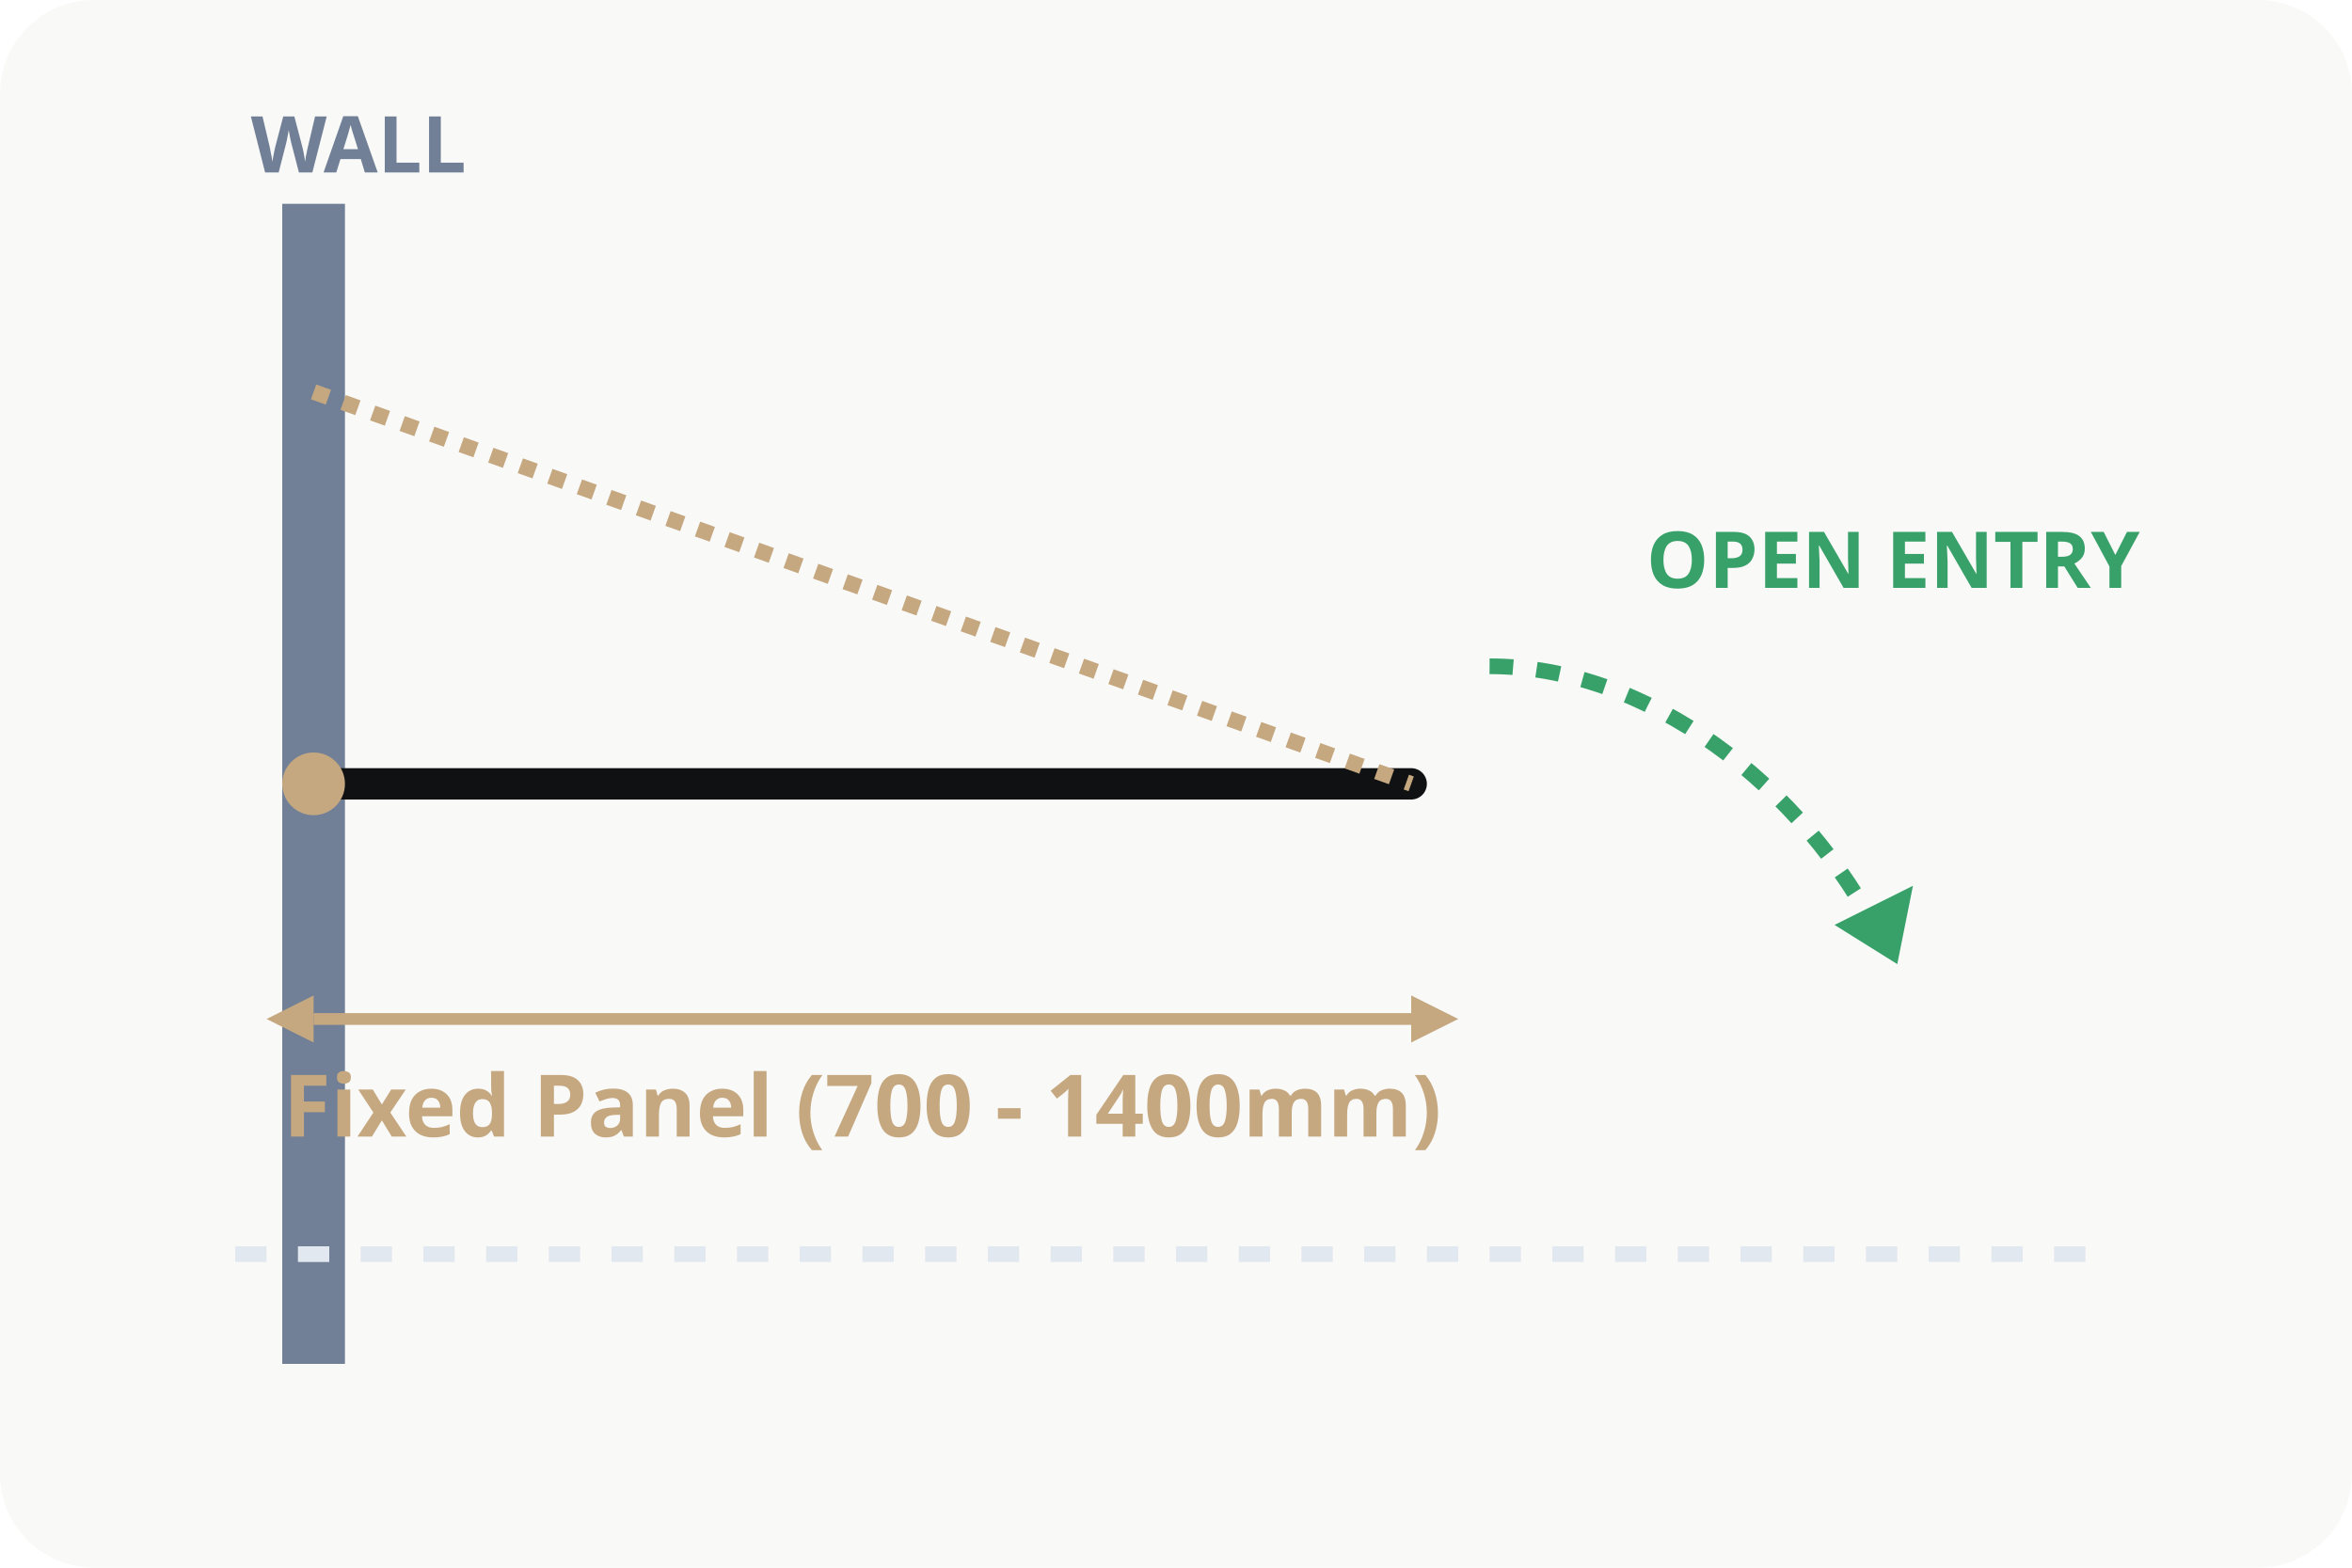
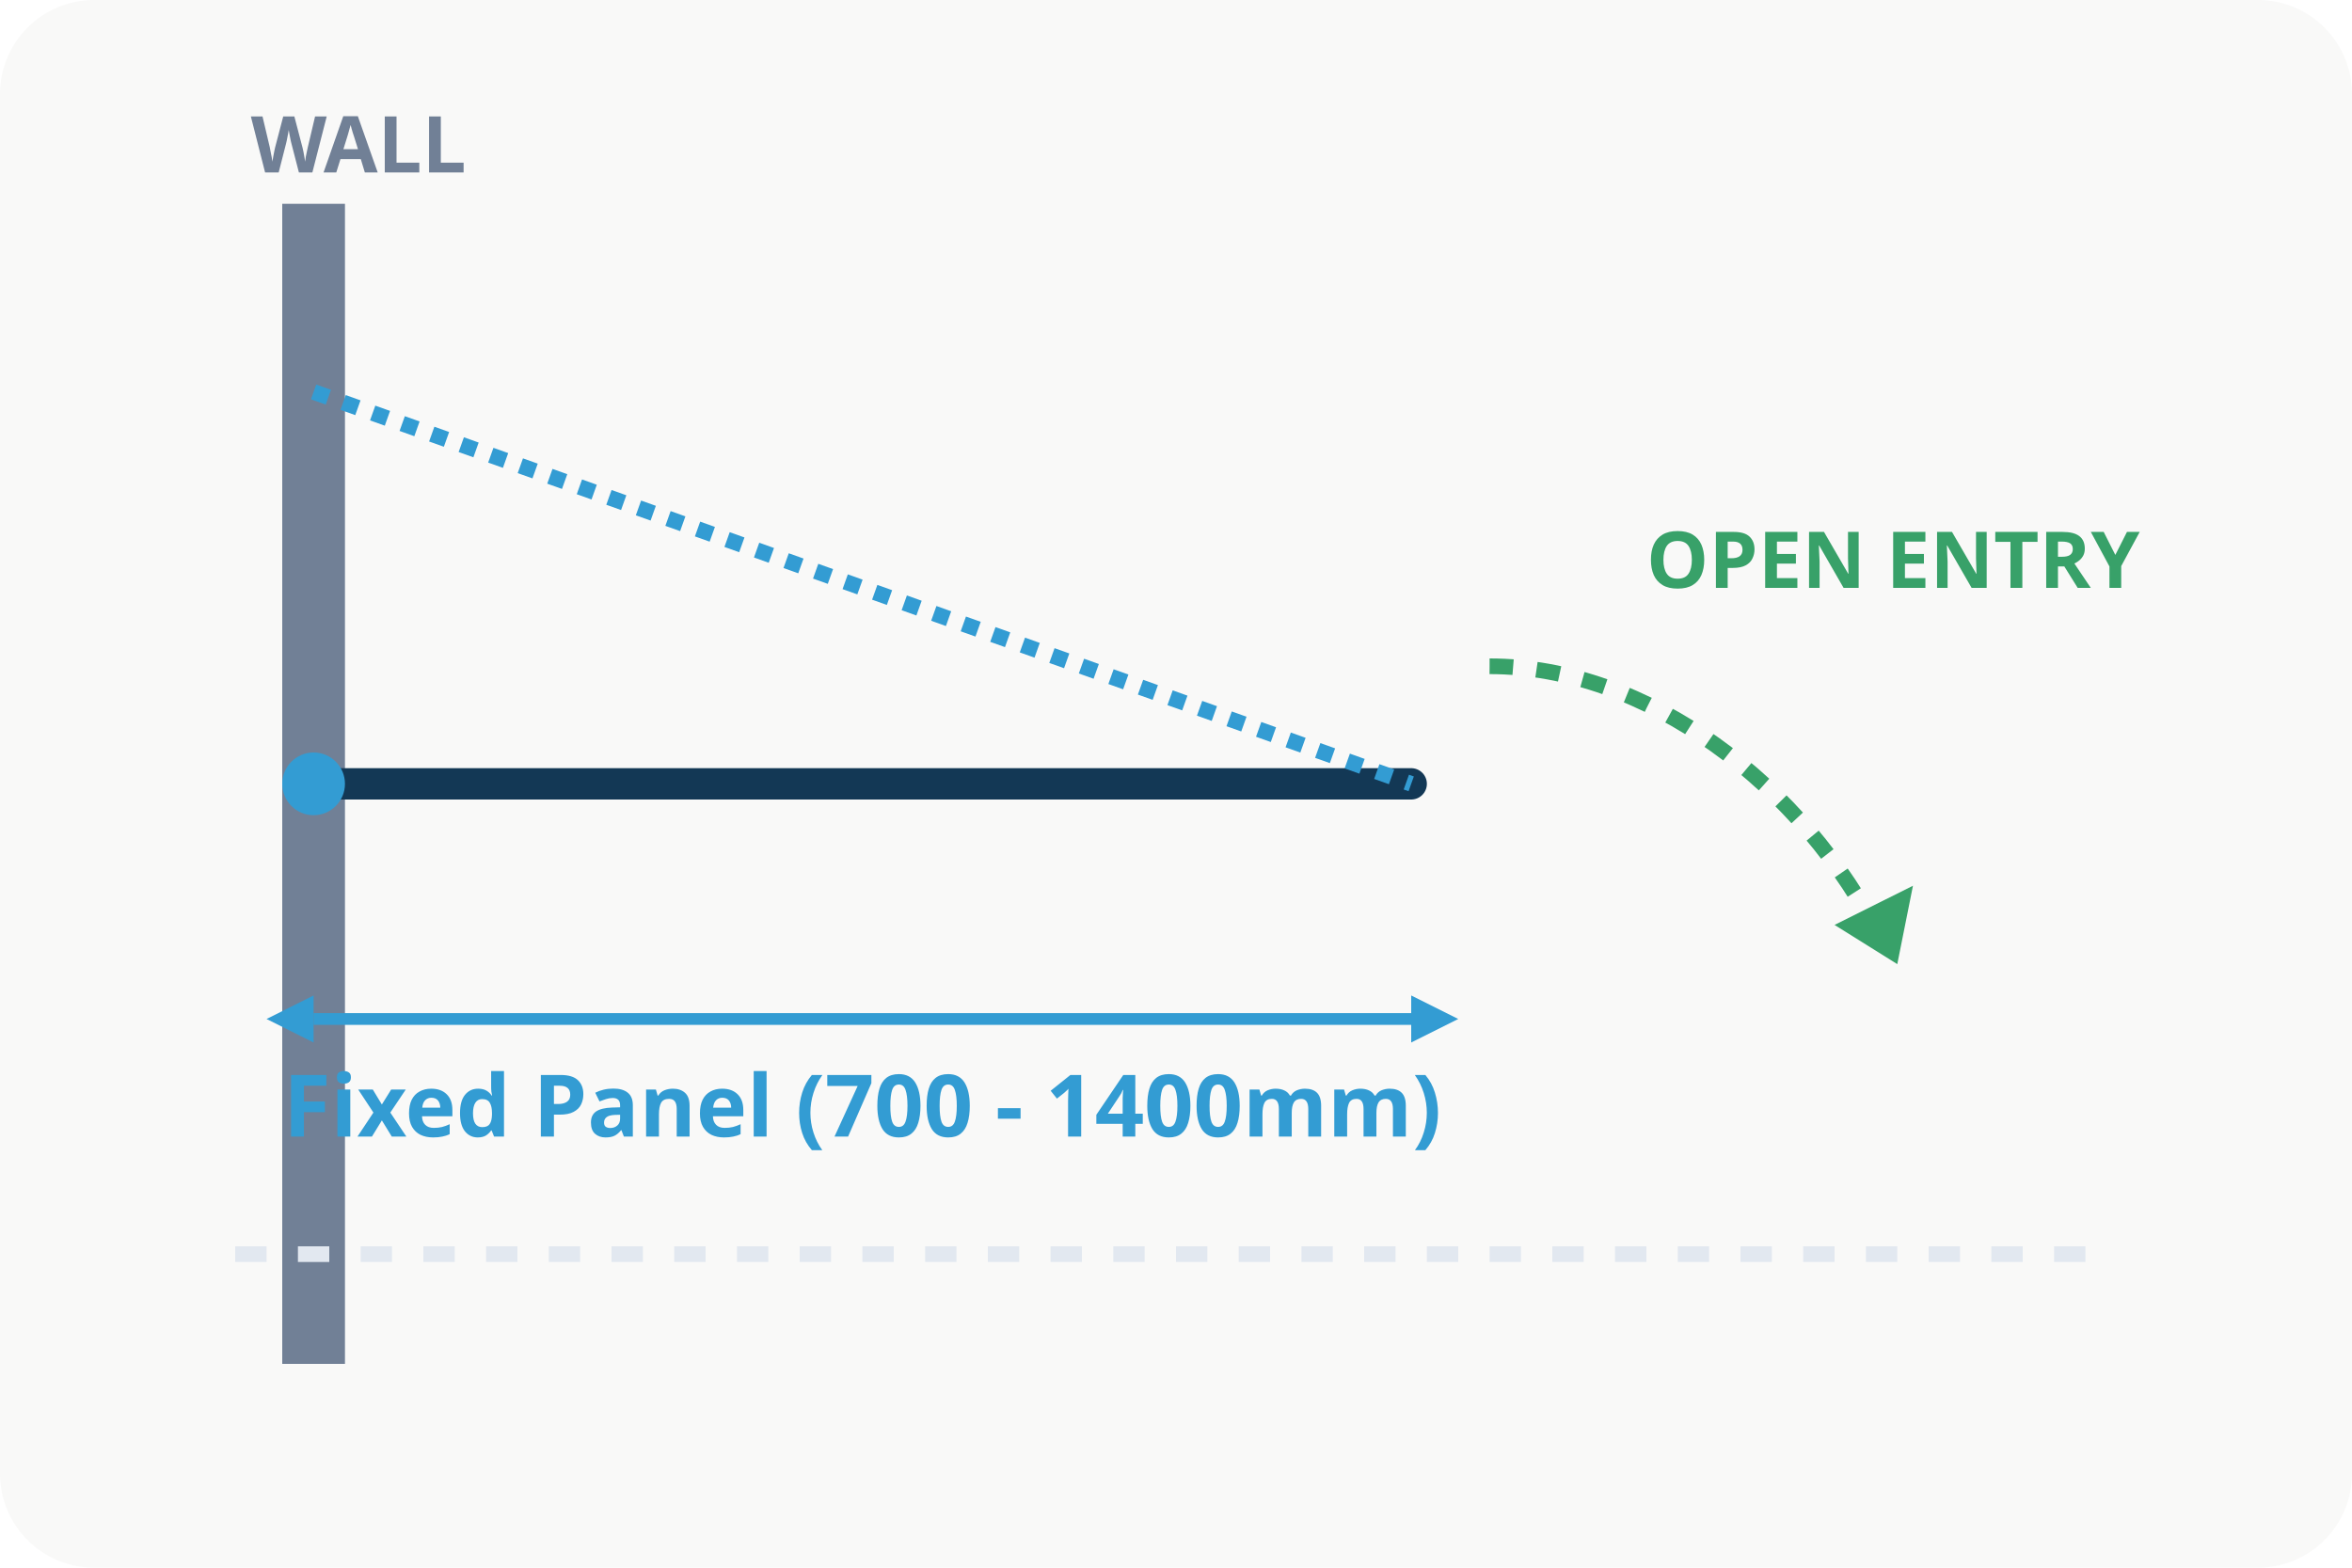
<svg xmlns="http://www.w3.org/2000/svg" viewBox="0 0 300 200" fill="none">
  <rect width="300" height="200" rx="12" fill="#F9F9F8" />
  <line x1="40" y1="30" x2="40" y2="170" stroke="#718096" stroke-width="8" stroke-linecap="square" />
  <text x="32" y="22" font-family="sans-serif" font-size="10" fill="#718096" font-weight="600">WALL</text>
  <line x1="30" y1="160" x2="270" y2="160" stroke="#E2E8F0" stroke-width="2" stroke-dasharray="4 4" />
-   <line x1="40" y1="100" x2="180" y2="100" stroke="#0F1113" stroke-width="4" stroke-linecap="round" />
-   <circle cx="40" cy="100" r="4" fill="#C5A880" />
-   <line x1="40" y1="50" x2="180" y2="100" stroke="#C5A880" stroke-width="2" stroke-dasharray="2 2" />
-   <line x1="40" y1="130" x2="180" y2="130" stroke="#C5A880" stroke-width="1.5" />
-   <polygon points="40,127 34,130 40,133" fill="#C5A880" />
-   <polygon points="180,127 186,130 180,133" fill="#C5A880" />
-   <text x="110" y="145" text-anchor="middle" font-family="sans-serif" font-size="11" font-weight="600" fill="#C5A880">Fixed Panel (700 - 1400mm)</text>
+   <line x1="40" y1="100" x2="180" y2="100" stroke="#133855" stroke-width="4" stroke-linecap="round" />
+   <circle cx="40" cy="100" r="4" fill="#339CD3" />
+   <line x1="40" y1="50" x2="180" y2="100" stroke="#339CD3" stroke-width="2" stroke-dasharray="2 2" />
+   <line x1="40" y1="130" x2="180" y2="130" stroke="#339CD3" stroke-width="1.5" />
+   <polygon points="40,127 34,130 40,133" fill="#339CD3" />
+   <polygon points="180,127 186,130 180,133" fill="#339CD3" />
+   <text x="110" y="145" text-anchor="middle" font-family="sans-serif" font-size="11" font-weight="600" fill="#339CD3">Fixed Panel (700 - 1400mm)</text>
  <path d="M190 85 C210 85, 230 100, 240 120" stroke="#38A169" stroke-width="2" stroke-dasharray="3 3" />
  <polygon points="242,123 234,118 244,113" fill="#38A169" />
  <text x="210" y="75" font-family="sans-serif" font-size="10" font-weight="600" fill="#38A169">OPEN ENTRY</text>
</svg>
